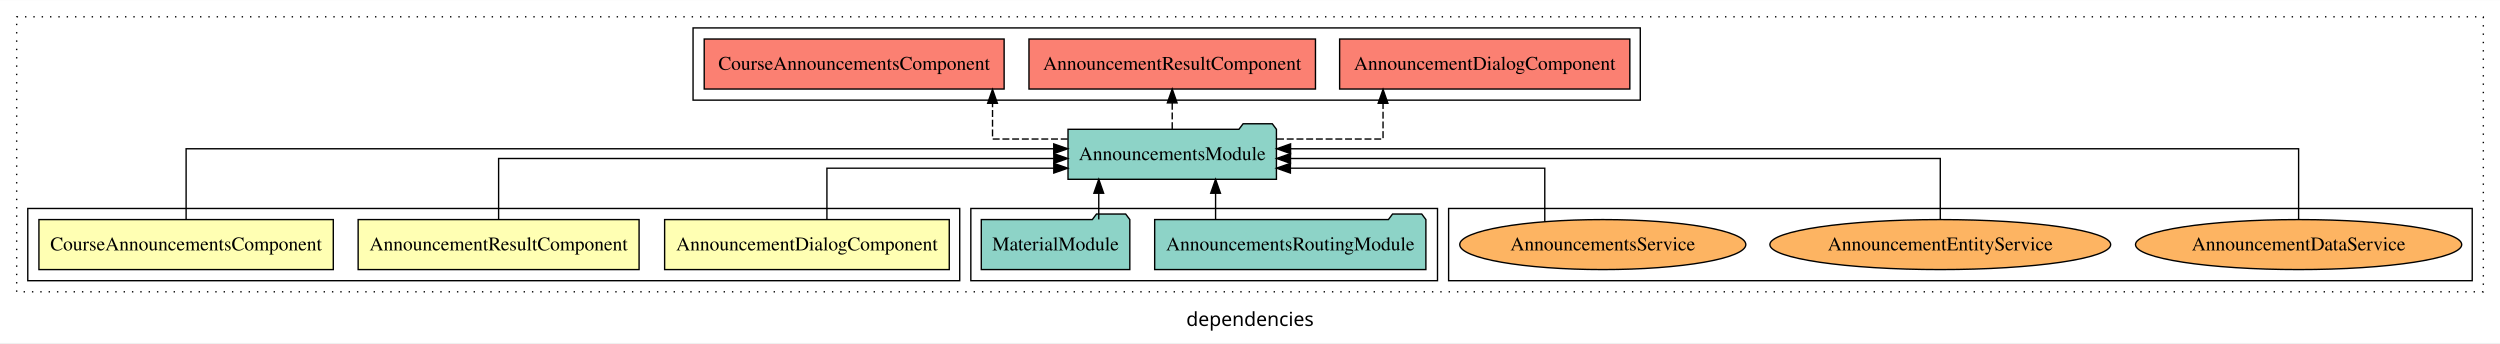
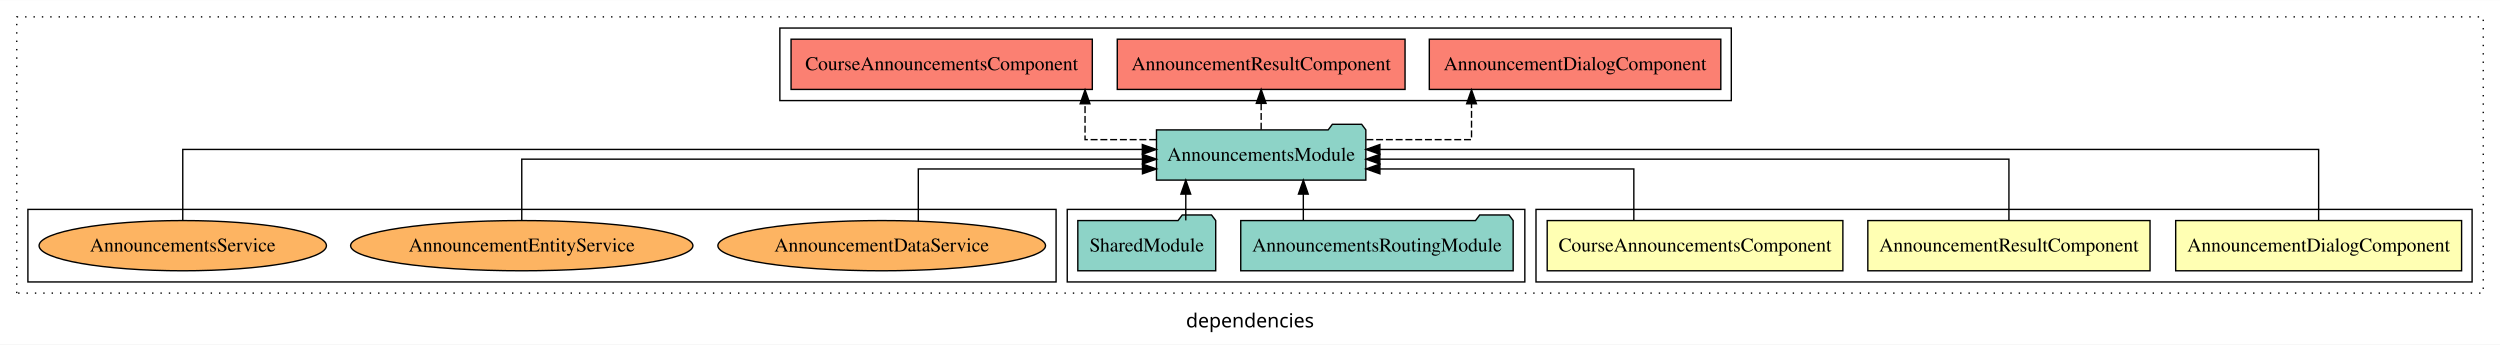
- <svg xmlns="http://www.w3.org/2000/svg" width="1800pt" height="247pt" viewBox="0.00 0.00 1800.00 246.80">
+ <svg xmlns="http://www.w3.org/2000/svg" width="1792pt" height="247pt" viewBox="0.00 0.00 1792.00 246.80">
  <g id="graph0" class="graph" transform="scale(1 1) rotate(0) translate(4 242.8)">
-     <polygon fill="white" stroke="transparent" points="-4,4 -4,-242.8 1796,-242.8 1796,4 -4,4" />
-     <text text-anchor="middle" x="896" y="-8.2" font-family="sans-serif" font-size="14.00">dependencies</text>
+     <polygon fill="white" stroke="transparent" points="-4,4 -4,-242.8 1788,-242.8 1788,4 -4,4" />
+     <text text-anchor="middle" x="892" y="-8.2" font-family="sans-serif" font-size="14.00">dependencies</text>
    <g id="clust1" class="cluster">
-       <polygon fill="none" stroke="black" stroke-dasharray="1,5" points="8,-32.8 8,-230.8 1784,-230.8 1784,-32.8 8,-32.8" />
+       <polygon fill="none" stroke="black" stroke-dasharray="1,5" points="8,-32.8 8,-230.8 1776,-230.8 1776,-32.8 8,-32.8" />
+     </g>
+     <g id="clust2" class="cluster">
+       <polygon fill="none" stroke="black" points="1097,-40.8 1097,-92.8 1768,-92.8 1768,-40.8 1097,-40.8" />
    </g>
    <g id="clust7" class="cluster">
-       <polygon fill="none" stroke="black" points="495,-170.8 495,-222.8 1177,-222.8 1177,-170.8 495,-170.8" />
+       <polygon fill="none" stroke="black" points="555,-170.8 555,-222.8 1237,-222.8 1237,-170.8 555,-170.8" />
+     </g>
+     <g id="clust6" class="cluster">
+       <polygon fill="none" stroke="black" points="761,-40.8 761,-92.8 1089,-92.8 1089,-40.8 761,-40.8" />
    </g>
    <g id="clust9" class="cluster">
-       <polygon fill="none" stroke="black" points="1039,-40.8 1039,-92.8 1776,-92.8 1776,-40.8 1039,-40.8" />
-     </g>
-     <g id="clust6" class="cluster">
-       <polygon fill="none" stroke="black" points="695,-40.8 695,-92.8 1031,-92.8 1031,-40.8 695,-40.8" />
-     </g>
-     <g id="clust2" class="cluster">
-       <polygon fill="none" stroke="black" points="16,-40.8 16,-92.8 687,-92.8 687,-40.8 16,-40.8" />
+       <polygon fill="none" stroke="black" points="16,-40.8 16,-92.8 753,-92.8 753,-40.8 16,-40.8" />
    </g>
    <g id="node1" class="node">
-       <polygon fill="#ffffb3" stroke="black" points="679.47,-84.8 474.53,-84.8 474.53,-48.8 679.47,-48.8 679.47,-84.8" />
-       <text text-anchor="middle" x="577" y="-62.6" font-family="Times,serif" font-size="14.00">AnnouncementDialogComponent</text>
+       <polygon fill="#ffffb3" stroke="black" points="1760.47,-84.8 1555.53,-84.8 1555.53,-48.8 1760.47,-48.8 1760.47,-84.8" />
+       <text text-anchor="middle" x="1658" y="-62.6" font-family="Times,serif" font-size="14.00">AnnouncementDialogComponent</text>
    </g>
    <g id="node4" class="node">
-       <polygon fill="#8dd3c7" stroke="black" points="915.03,-149.8 912.03,-153.8 891.03,-153.8 888.03,-149.8 764.97,-149.8 764.97,-113.8 915.03,-113.8 915.03,-149.8" />
-       <text text-anchor="middle" x="840" y="-127.6" font-family="Times,serif" font-size="14.00">AnnouncementsModule</text>
+       <polygon fill="#8dd3c7" stroke="black" points="975.03,-149.8 972.03,-153.8 951.03,-153.8 948.03,-149.8 824.97,-149.8 824.97,-113.8 975.03,-113.8 975.03,-149.8" />
+       <text text-anchor="middle" x="900" y="-127.6" font-family="Times,serif" font-size="14.00">AnnouncementsModule</text>
    </g>
    <g id="edge1" class="edge">
-       <path fill="none" stroke="black" d="M591.38,-84.81C591.38,-100.85 591.38,-121.8 591.38,-121.8 591.38,-121.8 754.73,-121.8 754.73,-121.8" />
-       <polygon fill="black" stroke="black" points="754.73,-125.3 764.73,-121.8 754.73,-118.3 754.73,-125.3" />
+       <path fill="none" stroke="black" d="M1658,-84.93C1658,-105.37 1658,-135.8 1658,-135.8 1658,-135.8 985.1,-135.8 985.1,-135.8" />
+       <polygon fill="black" stroke="black" points="985.1,-132.3 975.1,-135.8 985.1,-139.3 985.1,-132.3" />
    </g>
    <g id="node2" class="node">
-       <polygon fill="#ffffb3" stroke="black" points="456.14,-84.8 253.86,-84.8 253.86,-48.8 456.14,-48.8 456.14,-84.8" />
-       <text text-anchor="middle" x="355" y="-62.6" font-family="Times,serif" font-size="14.00">AnnouncementResultComponent</text>
+       <polygon fill="#ffffb3" stroke="black" points="1537.14,-84.8 1334.86,-84.8 1334.86,-48.8 1537.14,-48.8 1537.14,-84.8" />
+       <text text-anchor="middle" x="1436" y="-62.6" font-family="Times,serif" font-size="14.00">AnnouncementResultComponent</text>
    </g>
    <g id="edge2" class="edge">
-       <path fill="none" stroke="black" d="M355,-85.07C355,-103.36 355,-128.8 355,-128.8 355,-128.8 754.75,-128.8 754.75,-128.8" />
-       <polygon fill="black" stroke="black" points="754.75,-132.3 764.75,-128.8 754.75,-125.3 754.75,-132.3" />
+       <path fill="none" stroke="black" d="M1436,-85.07C1436,-103.36 1436,-128.8 1436,-128.8 1436,-128.8 985.09,-128.8 985.09,-128.8" />
+       <polygon fill="black" stroke="black" points="985.09,-125.3 975.09,-128.8 985.09,-132.3 985.09,-125.3" />
    </g>
    <g id="node3" class="node">
-       <polygon fill="#ffffb3" stroke="black" points="235.97,-84.8 24.03,-84.8 24.03,-48.8 235.97,-48.8 235.97,-84.8" />
-       <text text-anchor="middle" x="130" y="-62.6" font-family="Times,serif" font-size="14.00">CourseAnnouncementsComponent</text>
+       <polygon fill="#ffffb3" stroke="black" points="1316.97,-84.8 1105.03,-84.8 1105.03,-48.8 1316.97,-48.8 1316.97,-84.8" />
+       <text text-anchor="middle" x="1211" y="-62.6" font-family="Times,serif" font-size="14.00">CourseAnnouncementsComponent</text>
    </g>
    <g id="edge3" class="edge">
-       <path fill="none" stroke="black" d="M130,-84.93C130,-105.37 130,-135.8 130,-135.8 130,-135.8 754.69,-135.8 754.69,-135.8" />
-       <polygon fill="black" stroke="black" points="754.69,-139.3 764.69,-135.8 754.69,-132.3 754.69,-139.3" />
+       <path fill="none" stroke="black" d="M1167.13,-84.81C1167.13,-100.85 1167.13,-121.8 1167.13,-121.8 1167.13,-121.8 985.12,-121.8 985.12,-121.8" />
+       <polygon fill="black" stroke="black" points="985.12,-118.3 975.12,-121.8 985.12,-125.3 985.12,-118.3" />
    </g>
    <g id="node7" class="node">
-       <polygon fill="#fb8072" stroke="black" points="1169.47,-214.8 960.53,-214.8 960.53,-178.8 1169.47,-178.8 1169.47,-214.8" />
-       <text text-anchor="middle" x="1065" y="-192.6" font-family="Times,serif" font-size="14.00">AnnouncementDialogComponent </text>
+       <polygon fill="#fb8072" stroke="black" points="1229.47,-214.8 1020.53,-214.8 1020.53,-178.8 1229.47,-178.8 1229.47,-214.8" />
+       <text text-anchor="middle" x="1125" y="-192.6" font-family="Times,serif" font-size="14.00">AnnouncementDialogComponent </text>
    </g>
    <g id="edge6" class="edge">
-       <path fill="none" stroke="black" stroke-dasharray="5,2" d="M915.45,-142.8C953.55,-142.8 991.79,-142.8 991.79,-142.8 991.79,-142.8 991.79,-168.52 991.79,-168.52" />
-       <polygon fill="black" stroke="black" points="988.29,-168.52 991.79,-178.52 995.29,-168.52 988.29,-168.52" />
+       <path fill="none" stroke="black" stroke-dasharray="5,2" d="M975.4,-142.8C1013.1,-142.8 1050.79,-142.8 1050.79,-142.8 1050.79,-142.8 1050.79,-168.52 1050.79,-168.52" />
+       <polygon fill="black" stroke="black" points="1047.29,-168.52 1050.79,-178.52 1054.29,-168.52 1047.29,-168.52" />
    </g>
    <g id="node8" class="node">
-       <polygon fill="#fb8072" stroke="black" points="943.14,-214.8 736.86,-214.8 736.86,-178.8 943.14,-178.8 943.14,-214.8" />
-       <text text-anchor="middle" x="840" y="-192.6" font-family="Times,serif" font-size="14.00">AnnouncementResultComponent </text>
+       <polygon fill="#fb8072" stroke="black" points="1003.14,-214.8 796.86,-214.8 796.86,-178.8 1003.14,-178.8 1003.14,-214.8" />
+       <text text-anchor="middle" x="900" y="-192.6" font-family="Times,serif" font-size="14.00">AnnouncementResultComponent </text>
    </g>
    <g id="edge7" class="edge">
-       <path fill="none" stroke="black" stroke-dasharray="5,2" d="M840,-149.91C840,-149.91 840,-168.79 840,-168.79" />
-       <polygon fill="black" stroke="black" points="836.5,-168.79 840,-178.79 843.5,-168.79 836.5,-168.79" />
+       <path fill="none" stroke="black" stroke-dasharray="5,2" d="M900,-149.91C900,-149.91 900,-168.79 900,-168.79" />
+       <polygon fill="black" stroke="black" points="896.5,-168.79 900,-178.79 903.5,-168.79 896.5,-168.79" />
    </g>
    <g id="node9" class="node">
-       <polygon fill="#fb8072" stroke="black" points="718.97,-214.8 503.03,-214.8 503.03,-178.8 718.97,-178.8 718.97,-214.8" />
-       <text text-anchor="middle" x="611" y="-192.6" font-family="Times,serif" font-size="14.00">CourseAnnouncementsComponent </text>
+       <polygon fill="#fb8072" stroke="black" points="778.97,-214.8 563.03,-214.8 563.03,-178.8 778.97,-178.8 778.97,-214.8" />
+       <text text-anchor="middle" x="671" y="-192.6" font-family="Times,serif" font-size="14.00">CourseAnnouncementsComponent </text>
    </g>
    <g id="edge8" class="edge">
-       <path fill="none" stroke="black" stroke-dasharray="5,2" d="M764.74,-142.8C736.28,-142.8 710.62,-142.8 710.62,-142.8 710.62,-142.8 710.62,-168.52 710.62,-168.52" />
-       <polygon fill="black" stroke="black" points="707.12,-168.52 710.62,-178.52 714.12,-168.52 707.12,-168.52" />
+       <path fill="none" stroke="black" stroke-dasharray="5,2" d="M824.74,-142.8C797.71,-142.8 773.76,-142.8 773.76,-142.8 773.76,-142.8 773.76,-168.52 773.76,-168.52" />
+       <polygon fill="black" stroke="black" points="770.26,-168.52 773.76,-178.52 777.26,-168.52 770.26,-168.52" />
    </g>
    <g id="node5" class="node">
-       <polygon fill="#8dd3c7" stroke="black" points="1022.64,-84.8 1019.64,-88.8 998.64,-88.8 995.64,-84.8 827.36,-84.8 827.36,-48.8 1022.64,-48.8 1022.64,-84.8" />
-       <text text-anchor="middle" x="925" y="-62.6" font-family="Times,serif" font-size="14.00">AnnouncementsRoutingModule</text>
+       <polygon fill="#8dd3c7" stroke="black" points="1080.64,-84.8 1077.64,-88.8 1056.64,-88.8 1053.64,-84.8 885.36,-84.8 885.36,-48.8 1080.64,-48.8 1080.64,-84.8" />
+       <text text-anchor="middle" x="983" y="-62.6" font-family="Times,serif" font-size="14.00">AnnouncementsRoutingModule</text>
    </g>
    <g id="edge4" class="edge">
-       <path fill="none" stroke="black" d="M871.22,-84.91C871.22,-84.91 871.22,-103.79 871.22,-103.79" />
-       <polygon fill="black" stroke="black" points="867.72,-103.79 871.22,-113.79 874.72,-103.79 867.72,-103.79" />
+       <path fill="none" stroke="black" d="M930.22,-84.91C930.22,-84.91 930.22,-103.79 930.22,-103.79" />
+       <polygon fill="black" stroke="black" points="926.72,-103.79 930.22,-113.79 933.72,-103.79 926.72,-103.79" />
    </g>
    <g id="node6" class="node">
-       <polygon fill="#8dd3c7" stroke="black" points="809.47,-84.8 806.47,-88.8 785.47,-88.8 782.47,-84.8 702.53,-84.8 702.53,-48.8 809.47,-48.8 809.47,-84.8" />
-       <text text-anchor="middle" x="756" y="-62.6" font-family="Times,serif" font-size="14.00">MaterialModule</text>
+       <polygon fill="#8dd3c7" stroke="black" points="867.42,-84.8 864.42,-88.8 843.42,-88.8 840.42,-84.8 768.58,-84.8 768.58,-48.8 867.42,-48.8 867.42,-84.8" />
+       <text text-anchor="middle" x="818" y="-62.6" font-family="Times,serif" font-size="14.00">SharedModule</text>
    </g>
    <g id="edge5" class="edge">
-       <path fill="none" stroke="black" d="M787.11,-84.91C787.11,-84.91 787.11,-103.79 787.11,-103.79" />
-       <polygon fill="black" stroke="black" points="783.61,-103.79 787.11,-113.79 790.61,-103.79 783.61,-103.79" />
+       <path fill="none" stroke="black" d="M845.97,-84.91C845.97,-84.91 845.97,-103.79 845.97,-103.79" />
+       <polygon fill="black" stroke="black" points="842.47,-103.79 845.97,-113.79 849.47,-103.79 842.47,-103.79" />
    </g>
    <g id="node10" class="node">
-       <ellipse fill="#fdb462" stroke="black" cx="1651" cy="-66.8" rx="117.44" ry="18" />
-       <text text-anchor="middle" x="1651" y="-62.6" font-family="Times,serif" font-size="14.00">AnnouncementDataService</text>
+       <ellipse fill="#fdb462" stroke="black" cx="628" cy="-66.8" rx="117.44" ry="18" />
+       <text text-anchor="middle" x="628" y="-62.6" font-family="Times,serif" font-size="14.00">AnnouncementDataService</text>
    </g>
    <g id="edge9" class="edge">
-       <path fill="none" stroke="black" d="M1651,-84.93C1651,-105.37 1651,-135.8 1651,-135.8 1651,-135.8 925.21,-135.8 925.21,-135.8" />
-       <polygon fill="black" stroke="black" points="925.21,-132.3 915.21,-135.8 925.21,-139.3 925.21,-132.3" />
+       <path fill="none" stroke="black" d="M654.24,-84.51C654.24,-100.58 654.24,-121.8 654.24,-121.8 654.24,-121.8 814.93,-121.8 814.93,-121.8" />
+       <polygon fill="black" stroke="black" points="814.93,-125.3 824.93,-121.8 814.93,-118.3 814.93,-125.3" />
    </g>
    <g id="node11" class="node">
-       <ellipse fill="#fdb462" stroke="black" cx="1393" cy="-66.8" rx="122.69" ry="18" />
-       <text text-anchor="middle" x="1393" y="-62.6" font-family="Times,serif" font-size="14.00">AnnouncementEntityService</text>
+       <ellipse fill="#fdb462" stroke="black" cx="370" cy="-66.8" rx="122.69" ry="18" />
+       <text text-anchor="middle" x="370" y="-62.6" font-family="Times,serif" font-size="14.00">AnnouncementEntityService</text>
    </g>
    <g id="edge10" class="edge">
-       <path fill="none" stroke="black" d="M1393,-85.07C1393,-103.36 1393,-128.8 1393,-128.8 1393,-128.8 925.16,-128.8 925.16,-128.8" />
-       <polygon fill="black" stroke="black" points="925.16,-125.3 915.16,-128.8 925.16,-132.3 925.16,-125.3" />
+       <path fill="none" stroke="black" d="M370,-85.07C370,-103.36 370,-128.8 370,-128.8 370,-128.8 814.91,-128.8 814.91,-128.8" />
+       <polygon fill="black" stroke="black" points="814.91,-132.3 824.91,-128.8 814.91,-125.3 814.91,-132.3" />
    </g>
    <g id="node12" class="node">
-       <ellipse fill="#fdb462" stroke="black" cx="1150" cy="-66.8" rx="102.99" ry="18" />
-       <text text-anchor="middle" x="1150" y="-62.6" font-family="Times,serif" font-size="14.00">AnnouncementsService</text>
+       <ellipse fill="#fdb462" stroke="black" cx="127" cy="-66.8" rx="102.99" ry="18" />
+       <text text-anchor="middle" x="127" y="-62.6" font-family="Times,serif" font-size="14.00">AnnouncementsService</text>
    </g>
    <g id="edge11" class="edge">
-       <path fill="none" stroke="black" d="M1108.24,-83.3C1108.24,-99.5 1108.24,-121.8 1108.24,-121.8 1108.24,-121.8 925.08,-121.8 925.08,-121.8" />
-       <polygon fill="black" stroke="black" points="925.08,-118.3 915.08,-121.8 925.08,-125.3 925.08,-118.3" />
+       <path fill="none" stroke="black" d="M127,-84.93C127,-105.37 127,-135.8 127,-135.8 127,-135.8 814.83,-135.8 814.83,-135.8" />
+       <polygon fill="black" stroke="black" points="814.83,-139.3 824.83,-135.8 814.83,-132.3 814.83,-139.3" />
    </g>
  </g>
</svg>
